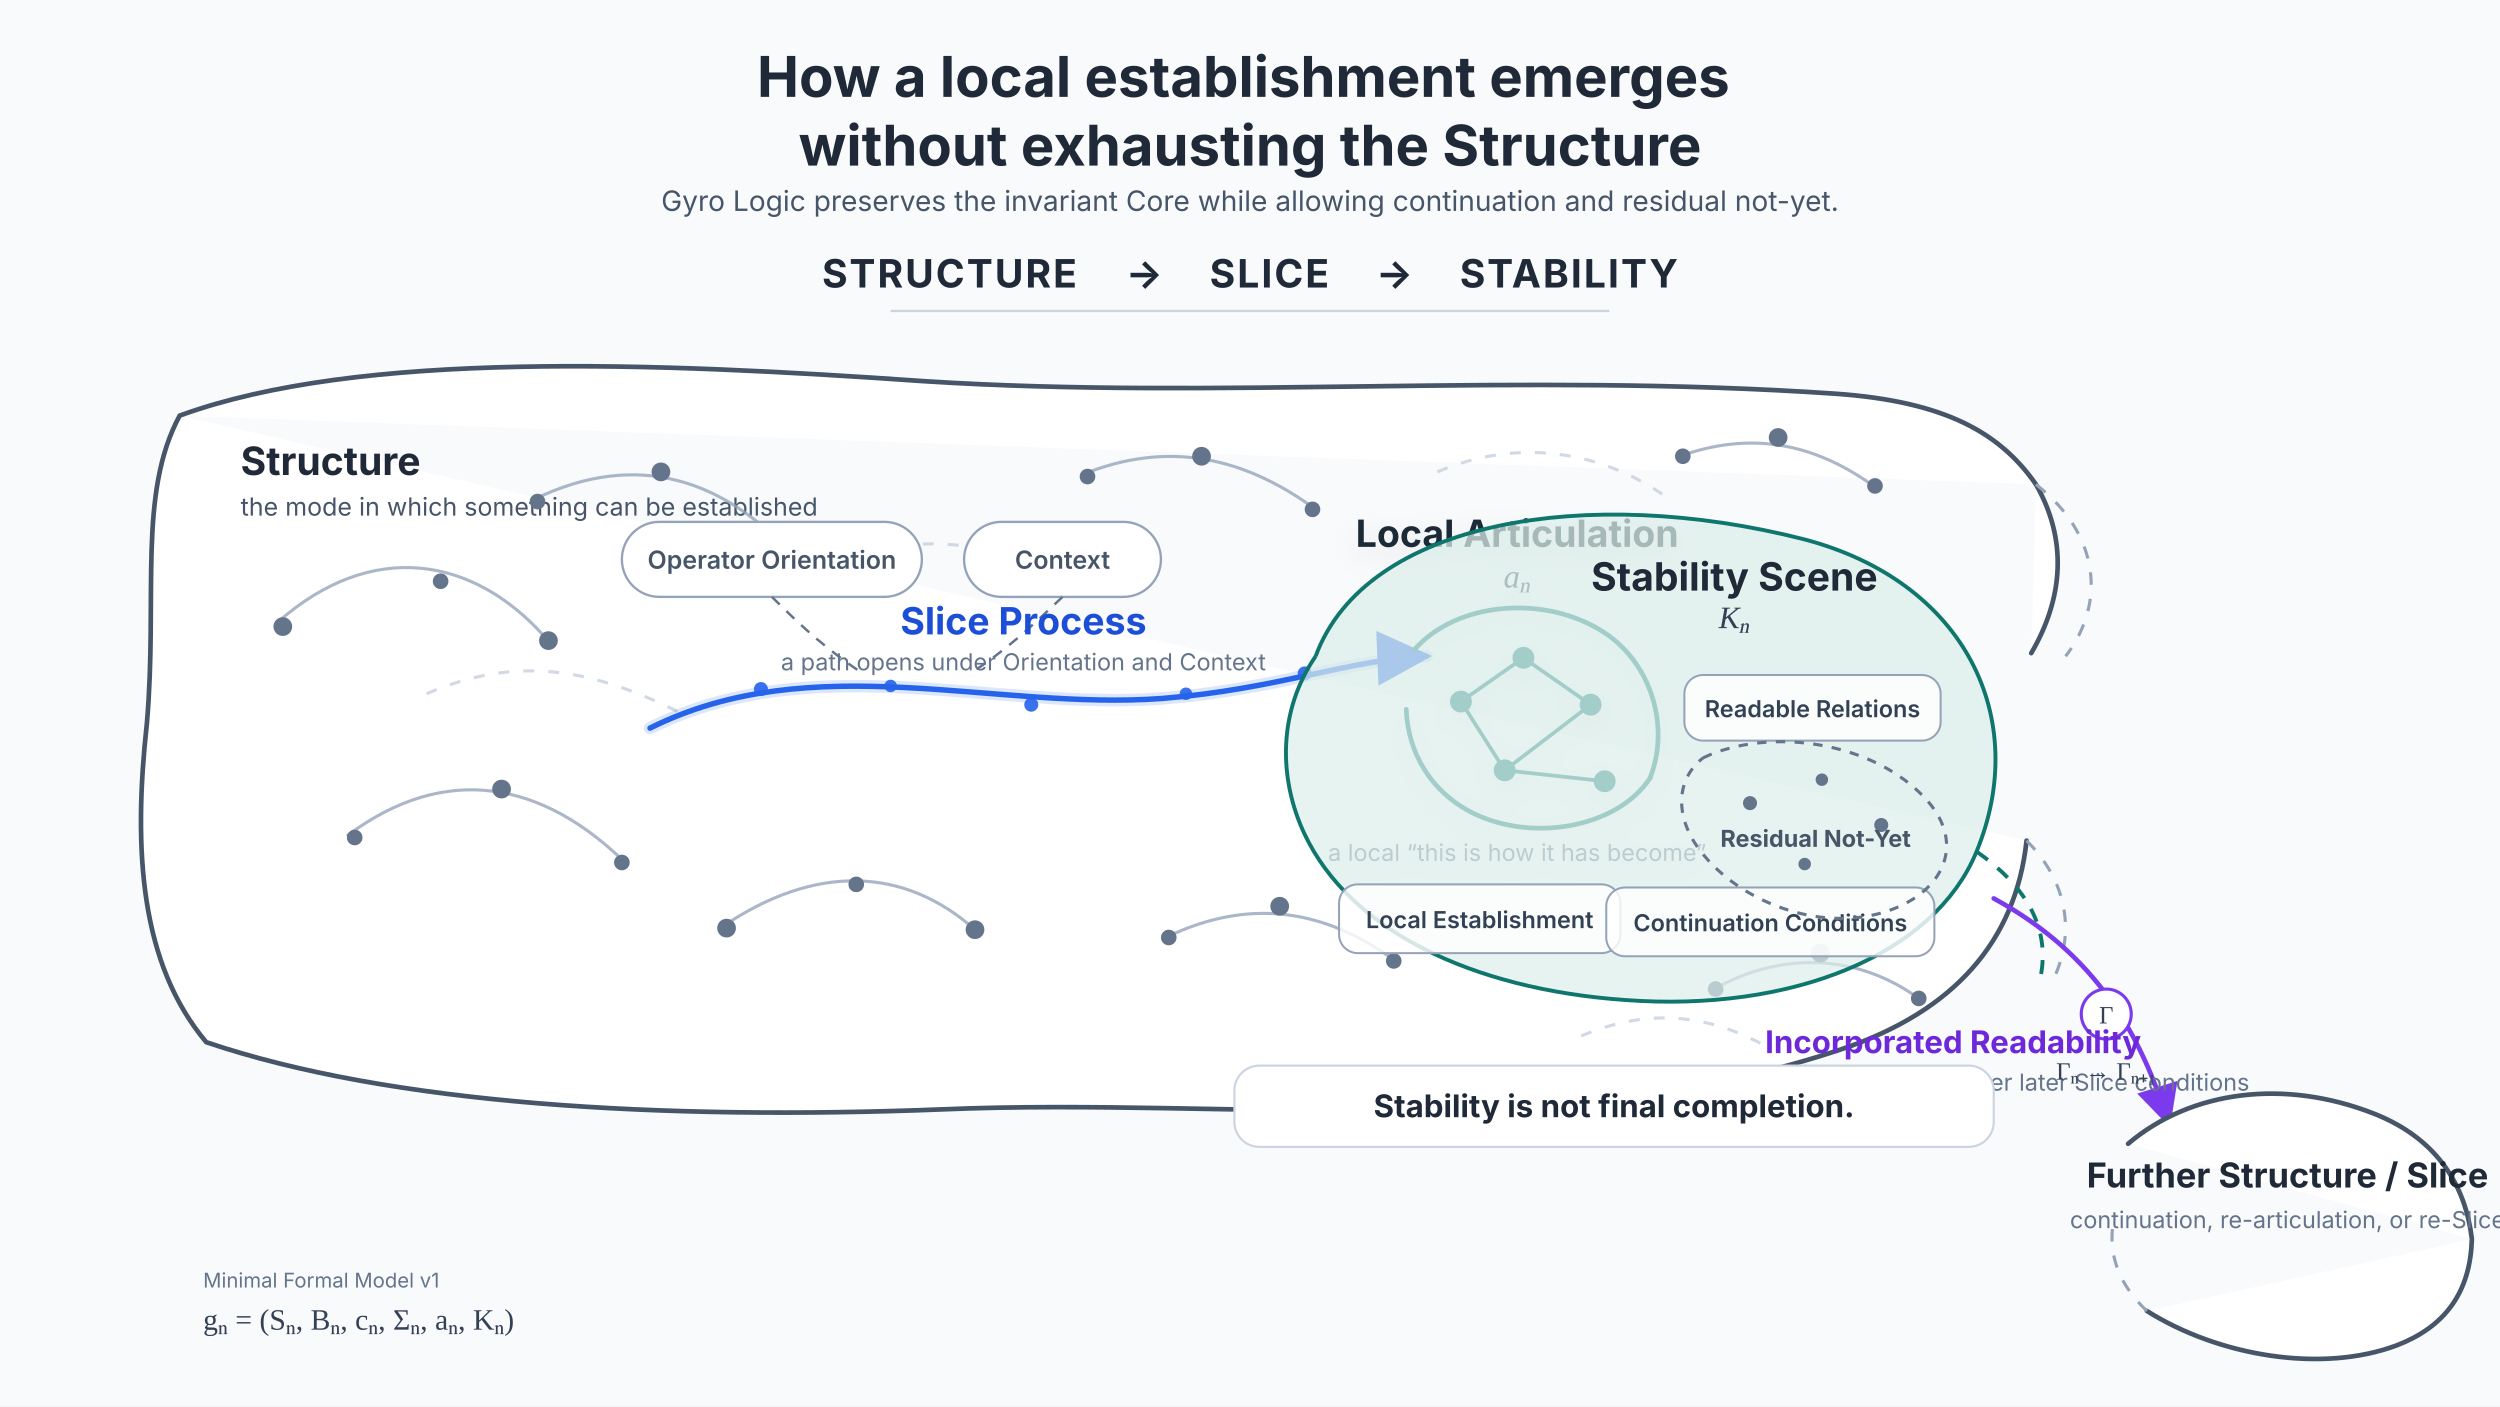
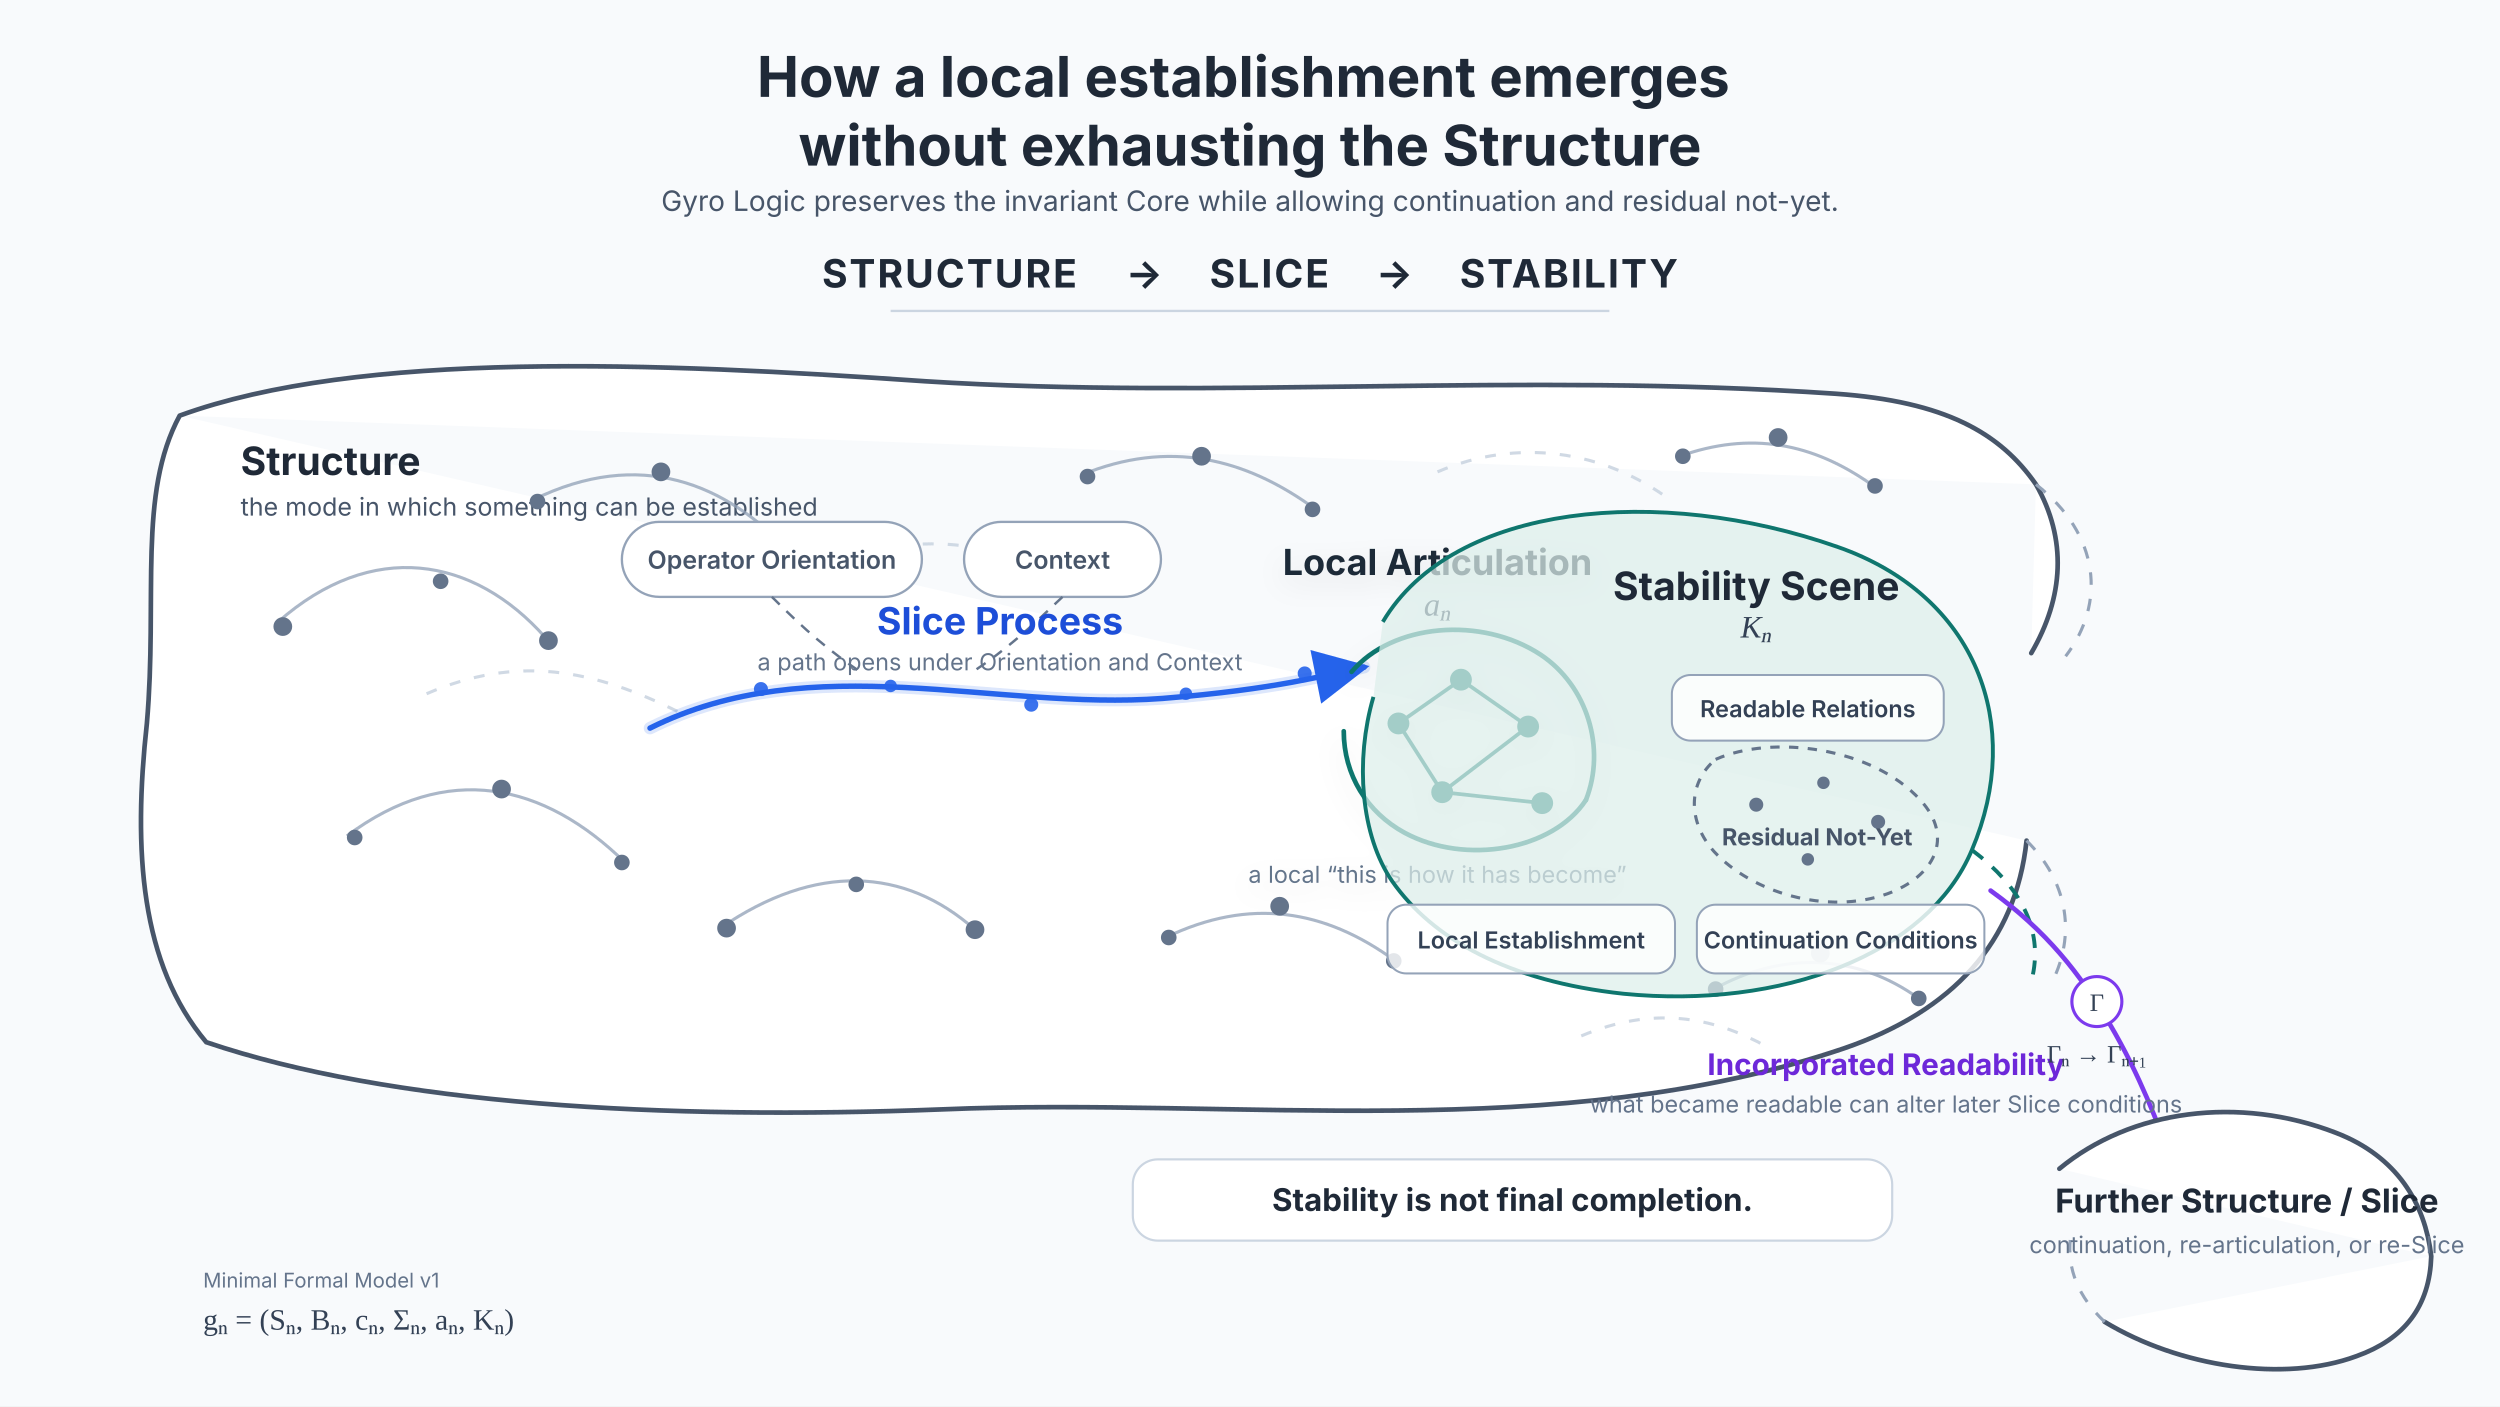
<svg xmlns="http://www.w3.org/2000/svg" width="1600" height="900" viewBox="0 0 1600 900" role="img" aria-labelledby="title desc">
  <defs>
    <marker id="arrow-core" viewBox="0 0 10 10" refX="9" refY="5" markerWidth="9" markerHeight="9" orient="auto-start-reverse">
      <path d="M 0 0 L 10 5 L 0 10 z" fill="#1F2937" />
    </marker>
    <marker id="arrow-slice" viewBox="0 0 10 10" refX="9" refY="5" markerWidth="10" markerHeight="10" orient="auto-start-reverse">
      <path d="M 0 0 L 10 5 L 0 10 z" fill="#2563EB" />
    </marker>
    <marker id="arrow-continuation" viewBox="0 0 10 10" refX="9" refY="5" markerWidth="9" markerHeight="9" orient="auto-start-reverse">
      <path d="M 0 0 L 10 5 L 0 10 z" fill="#7C3AED" />
    </marker>
    <filter id="soft-shadow" x="-20%" y="-20%" width="140%" height="140%">
      <feDropShadow dx="0" dy="6" stdDeviation="9" flood-color="#0F172A" flood-opacity="0.10" />
    </filter>
    <style>
      .sans { font-family: Inter, "Noto Sans", "Helvetica Neue", Arial, sans-serif; fill: #1F2937; }
      .serif { font-family: "STIX Two Math", "Times New Roman", serif; fill: #334155; }
      .label { font-size: 25px; font-weight: 700; }
      .sub { font-size: 16px; font-weight: 400; fill: #475569; }
      .small { font-size: 15px; fill: #64748B; }
      .micro { font-size: 13px; fill: #64748B; }
    </style>
  </defs>
  <g id="background">
    <rect x="0" y="0" width="1600" height="900" fill="#F8FAFC" />
  </g>
  <g id="title" class="sans">
    <text x="800" y="62" text-anchor="middle" font-size="36" font-weight="700">
      <tspan x="800" dy="0">How a local establishment emerges</tspan>
      <tspan x="800" dy="44">without exhausting the Structure</tspan>
    </text>
    <text x="800" y="135" text-anchor="middle" font-size="18" fill="#475569">
      Gyro Logic preserves the invariant Core while allowing continuation and residual not-yet.
    </text>
  </g>
  <g id="core" class="sans">
    <text x="800" y="184" text-anchor="middle" font-size="25" font-weight="750" letter-spacing="1.3">
      STRUCTURE
      <tspan dx="24">→</tspan>
      <tspan dx="24">SLICE</tspan>
      <tspan dx="24">→</tspan>
      <tspan dx="24">STABILITY</tspan>
    </text>
    <line x1="570" y1="199" x2="1030" y2="199" stroke="#CBD5E1" stroke-width="1.5" />
  </g>
  <g id="structure-field">
    <path d="M 115 266              C 230 224, 420 232, 592 244              C 780 256, 970 238, 1175 252              C 1245 257, 1280 277, 1303 310              M 1303 310              C 1323 345, 1321 382, 1300 418              M 1297 538              C 1290 603, 1250 647, 1180 671              C 997 733, 792 702, 603 710              C 424 717, 250 707, 132 667              C 90 617, 85 545, 94 463              C 101 382, 88 316, 115 266" fill="#FFFFFF" stroke="#475569" stroke-width="3" stroke-linecap="round" />
    <path d="M 1303 310 C 1344 342, 1348 386, 1322 420" fill="none" stroke="#94A3B8" stroke-width="2" stroke-dasharray="8 9" />
    <path d="M 1297 538 C 1323 564, 1328 596, 1315 625" fill="none" stroke="#94A3B8" stroke-width="2" stroke-dasharray="8 9" />
    <text class="sans label" x="154" y="304">Structure</text>
    <text class="sans sub" x="154" y="330">the mode in which something can be established</text>
    <g opacity="0.78" stroke="#94A3B8" stroke-width="2" fill="none">
      <path d="M 178 398 C 238 345, 303 356, 349 408" />
      <path d="M 222 535 C 286 487, 348 501, 400 552" />
      <path d="M 341 320 C 410 286, 465 310, 505 353" />
      <path d="M 461 594 C 522 552, 579 555, 624 595" />
      <path d="M 692 304 C 748 281, 797 293, 842 326" />
      <path d="M 746 600 C 800 574, 848 582, 893 615" />
      <path d="M 1075 292 C 1120 276, 1160 283, 1199 311" />
      <path d="M 1097 633 C 1140 609, 1188 610, 1228 639" />
    </g>
    <g fill="#64748B">
      <circle cx="181" cy="401" r="6" />
      <circle cx="282" cy="372" r="5" />
      <circle cx="351" cy="410" r="6" />
      <circle cx="227" cy="536" r="5" />
      <circle cx="321" cy="505" r="6" />
      <circle cx="398" cy="552" r="5" />
      <circle cx="344" cy="321" r="5" />
      <circle cx="423" cy="302" r="6" />
      <circle cx="504" cy="353" r="5" />
      <circle cx="465" cy="594" r="6" />
      <circle cx="548" cy="566" r="5" />
      <circle cx="624" cy="595" r="6" />
      <circle cx="696" cy="305" r="5" />
      <circle cx="769" cy="292" r="6" />
      <circle cx="840" cy="326" r="5" />
      <circle cx="748" cy="600" r="5" />
      <circle cx="819" cy="580" r="6" />
      <circle cx="892" cy="615" r="5" />
      <circle cx="1077" cy="292" r="5" />
      <circle cx="1138" cy="280" r="6" />
      <circle cx="1200" cy="311" r="5" />
      <circle cx="1098" cy="633" r="5" />
      <circle cx="1165" cy="610" r="6" />
      <circle cx="1228" cy="639" r="5" />
    </g>
    <g stroke="#CBD5E1" stroke-width="2" stroke-dasharray="7 9" fill="none" opacity="0.9">
      <path d="M 273 444 C 331 419, 379 428, 435 456" />
      <path d="M 529 364 C 585 337, 639 347, 690 374" />
      <path d="M 920 302 C 971 280, 1026 288, 1069 320" />
      <path d="M 1012 663 C 1057 644, 1095 650, 1131 670" />
    </g>
  </g>
  <g id="orientation-context" class="sans">
    <rect x="398" y="334" width="192" height="48" rx="24" fill="#FFFFFF" stroke="#94A3B8" stroke-width="1.5" />
    <text x="494" y="364" text-anchor="middle" font-size="16" font-weight="600" fill="#475569">Operator Orientation</text>
    <rect x="617" y="334" width="126" height="48" rx="24" fill="#FFFFFF" stroke="#94A3B8" stroke-width="1.5" />
    <text x="680" y="364" text-anchor="middle" font-size="16" font-weight="600" fill="#475569">Context</text>
    <path d="M 494 382 C 516 404, 530 416, 552 431" fill="none" stroke="#64748B" stroke-width="1.6" stroke-dasharray="7 6" />
    <path d="M 680 382 C 659 402, 644 416, 621 431" fill="none" stroke="#64748B" stroke-width="1.6" stroke-dasharray="7 6" />
  </g>
  <g id="slice-process" class="sans">
-     <path d="M 416 466              C 520 414, 637 455, 744 447              C 818 441, 864 422, 913 420" fill="none" stroke="#2563EB" stroke-width="8" stroke-linecap="round" opacity="0.16" />
-     <path d="M 416 466              C 520 414, 637 455, 744 447              C 818 441, 864 422, 913 420" fill="none" stroke="#2563EB" stroke-width="3.5" stroke-linecap="round" marker-end="url(#arrow-slice)" />
+     <path d="M 416 466 C 520 414, 637 455, 744 447 C 818 441, 848 432, 873 427" fill="none" stroke="#2563EB" stroke-width="8" stroke-linecap="round" opacity="0.16" />
+     <path d="M 416 466 C 520 414, 637 455, 744 447 C 818 441, 848 432, 873 427" fill="none" stroke="#2563EB" stroke-width="3.5" stroke-linecap="round" marker-end="url(#arrow-slice)" />
    <g fill="#2563EB" opacity="0.9">
      <circle cx="487" cy="441" r="4.5" />
      <circle cx="570" cy="439" r="4" />
      <circle cx="660" cy="451" r="4.5" />
      <circle cx="759" cy="444" r="4" />
      <circle cx="835" cy="431" r="4.5" />
    </g>
-     <text x="655" y="406" text-anchor="middle" font-size="24" font-weight="700" fill="#1D4ED8">Slice Process</text>
-     <text x="655" y="429" text-anchor="middle" class="small">a path opens under Orientation and Context</text>
+     <text x="640" y="406" text-anchor="middle" font-size="24" font-weight="700" fill="#1D4ED8">Slice Process</text>
+     <text x="640" y="429" text-anchor="middle" class="small">a path opens under Orientation and Context</text>
  </g>
  <g id="local-articulation" filter="url(#soft-shadow)">
-     <path d="M 905 416 C 932 385, 989 380, 1027 405 C 1057 425, 1069 465, 1056 498" fill="none" stroke="#0F766E" stroke-width="3" stroke-linecap="round" />
-     <path d="M 1056 498 C 1035 530, 979 540, 940 519 C 916 506, 901 482, 900 454" fill="none" stroke="#0F766E" stroke-width="3" stroke-linecap="round" />
+     <path d="M 865 430 C 891 399, 948 394, 986 419 C 1016 439, 1028 479, 1015 512" fill="none" stroke="#0F766E" stroke-width="3" stroke-linecap="round" />
+     <path d="M 1015 512 C 994 544, 938 554, 899 533 C 875 520, 860 496, 860 468" fill="none" stroke="#0F766E" stroke-width="3" stroke-linecap="round" />
    <g stroke="#0F766E" stroke-width="2.4" fill="none">
-       <line x1="935" y1="449" x2="975" y2="421" />
-       <line x1="975" y1="421" x2="1018" y2="451" />
-       <line x1="935" y1="449" x2="963" y2="493" />
-       <line x1="963" y1="493" x2="1018" y2="451" />
-       <line x1="963" y1="493" x2="1027" y2="500" />
+       <line x1="895" y1="463" x2="935" y2="435" />
+       <line x1="935" y1="435" x2="978" y2="465" />
+       <line x1="895" y1="463" x2="923" y2="507" />
+       <line x1="923" y1="507" x2="978" y2="465" />
+       <line x1="923" y1="507" x2="987" y2="514" />
    </g>
    <g fill="#0F766E">
-       <circle cx="935" cy="449" r="7" />
-       <circle cx="975" cy="421" r="7" />
-       <circle cx="1018" cy="451" r="7" />
-       <circle cx="963" cy="493" r="7" />
-       <circle cx="1027" cy="500" r="7" />
+       <circle cx="895" cy="463" r="7" />
+       <circle cx="935" cy="435" r="7" />
+       <circle cx="978" cy="465" r="7" />
+       <circle cx="923" cy="507" r="7" />
+       <circle cx="987" cy="514" r="7" />
    </g>
-     <text class="sans" x="971" y="350" text-anchor="middle" font-size="24" font-weight="700" fill="#0F766E">Local Articulation</text>
-     <text class="serif" x="971" y="376" text-anchor="middle" font-size="21" font-style="italic">aₙ</text>
-     <text class="sans small" x="971" y="551" text-anchor="middle">a local “this is how it has become”</text>
+     <text class="sans" x="920" y="368" text-anchor="middle" font-size="23" font-weight="700" fill="#0F766E">Local Articulation</text>
+     <text class="serif" x="920" y="394" text-anchor="middle" font-size="21" font-style="italic">aₙ</text>
+     <text class="sans small" x="920" y="565" text-anchor="middle">a local “this is how it has become”</text>
  </g>
  <g id="stability-scene">
-     <path d="M 842 420              C 874 333, 1016 310, 1154 345              C 1258 372, 1300 460, 1265 545              C 1238 611, 1147 648, 1040 640              C 941 633, 864 595, 835 534              C 818 498, 818 455, 842 420" fill="#DDEFEA" fill-opacity="0.72" stroke="#0F766E" stroke-width="2.5" />
-     <path d="M 1265 545 C 1298 568, 1312 595, 1306 625" fill="none" stroke="#0F766E" stroke-width="2.5" stroke-dasharray="9 8" />
-     <text class="sans" x="1110" y="378" text-anchor="middle" font-size="25" font-weight="700" fill="#0F766E">Stability Scene</text>
-     <text class="serif" x="1110" y="402" text-anchor="middle" font-size="20" font-style="italic">Kₙ</text>
+     <path d="M 885 398              C 930 322, 1062 310, 1176 350              C 1265 381, 1296 464, 1262 544              C 1234 611, 1140 646, 1039 636              C 965 628, 917 601, 891 564              C 871 535, 867 487, 879 446" fill="#DDEFEA" fill-opacity="0.72" stroke="#0F766E" stroke-width="2.5" />
+     <path d="M 1262 544 C 1294 568, 1307 595, 1301 624" fill="none" stroke="#0F766E" stroke-width="2.5" stroke-dasharray="9 8" />
+     <text class="sans" x="1124" y="384" text-anchor="middle" font-size="25" font-weight="700" fill="#0F766E">Stability Scene</text>
+     <text class="serif" x="1124" y="408" text-anchor="middle" font-size="20" font-style="italic">Kₙ</text>
    <g class="sans">
-       <rect x="1078" y="432" width="164" height="42" rx="12" fill="#FFFFFF" fill-opacity="0.82" stroke="#94A3B8" stroke-width="1.3" />
-       <text x="1160" y="459" text-anchor="middle" font-size="15" font-weight="600" fill="#334155">Readable Relations</text>
-       <rect x="857" y="566" width="180" height="44" rx="12" fill="#FFFFFF" fill-opacity="0.82" stroke="#94A3B8" stroke-width="1.3" />
-       <text x="947" y="594" text-anchor="middle" font-size="15" font-weight="600" fill="#334155">Local Establishment</text>
-       <rect x="1028" y="568" width="210" height="44" rx="12" fill="#FFFFFF" fill-opacity="0.82" stroke="#94A3B8" stroke-width="1.3" />
-       <text x="1133" y="596" text-anchor="middle" font-size="15" font-weight="600" fill="#334155">Continuation Conditions</text>
+       <rect x="1070" y="432" width="174" height="42" rx="12" fill="#FFFFFF" fill-opacity="0.82" stroke="#94A3B8" stroke-width="1.3" />
+       <text x="1157" y="459" text-anchor="middle" font-size="15" font-weight="600" fill="#334155">Readable Relations</text>
+       <rect x="888" y="579" width="184" height="44" rx="12" fill="#FFFFFF" fill-opacity="0.82" stroke="#94A3B8" stroke-width="1.3" />
+       <text x="980" y="607" text-anchor="middle" font-size="15" font-weight="600" fill="#334155">Local Establishment</text>
+       <rect x="1086" y="579" width="184" height="44" rx="12" fill="#FFFFFF" fill-opacity="0.82" stroke="#94A3B8" stroke-width="1.3" />
+       <text x="1178" y="607" text-anchor="middle" font-size="15" font-weight="600" fill="#334155">Continuation Conditions</text>
    </g>
  </g>
  <g id="residual-not-yet" class="sans">
-     <path d="M 1090 485 C 1132 465, 1200 474, 1234 513 C 1258 541, 1243 570, 1211 582 C 1169 598, 1117 579, 1091 548 C 1072 526, 1071 500, 1090 485" fill="none" stroke="#64748B" stroke-width="2" stroke-dasharray="6 6" />
+     <path d="M 1098 486 C 1134 470, 1198 478, 1229 512 C 1251 536, 1238 561, 1208 572 C 1169 586, 1121 571, 1097 545 C 1080 526, 1080 501, 1098 486" fill="none" stroke="#64748B" stroke-width="2" stroke-dasharray="6 6" />
    <g fill="#64748B">
-       <circle cx="1120" cy="514" r="4.5" />
-       <circle cx="1166" cy="499" r="4" />
-       <circle cx="1204" cy="528" r="4.5" />
-       <circle cx="1155" cy="553" r="4" />
+       <circle cx="1124" cy="515" r="4.5" />
+       <circle cx="1167" cy="501" r="4" />
+       <circle cx="1202" cy="526" r="4.5" />
+       <circle cx="1157" cy="550" r="4" />
    </g>
-     <text x="1162" y="542" text-anchor="middle" font-size="15" font-weight="700" fill="#475569">Residual Not-Yet</text>
+     <text x="1163" y="541" text-anchor="middle" font-size="15" font-weight="700" fill="#475569">Residual Not-Yet</text>
  </g>
  <g id="incorporated-readability" class="sans">
-     <path d="M 1276 575 C 1342 611, 1370 662, 1388 719" fill="none" stroke="#7C3AED" stroke-width="3" stroke-linecap="round" marker-end="url(#arrow-continuation)" />
-     <circle cx="1348" cy="649" r="16" fill="#FFFFFF" stroke="#7C3AED" stroke-width="2" />
-     <text class="serif" x="1348" y="655" text-anchor="middle" font-size="16">Γ</text>
-     <text x="1250" y="674" text-anchor="middle" font-size="20" font-weight="700" fill="#6D28D9">Incorporated Readability</text>
-     <text x="1250" y="698" text-anchor="middle" class="small">what became readable can alter later Slice conditions</text>
-     <text class="serif" x="1348" y="691" text-anchor="middle" font-size="16">Γₙ → Γₙ₊₁</text>
+     <path d="M 1274 570 C 1310 596, 1331 623, 1350 655 C 1370 689, 1381 719, 1391 746" fill="none" stroke="#7C3AED" stroke-width="3" stroke-linecap="round" marker-end="url(#arrow-continuation)" />
+     <circle cx="1342" cy="641" r="16" fill="#FFFFFF" stroke="#7C3AED" stroke-width="2" />
+     <text class="serif" x="1342" y="647" text-anchor="middle" font-size="16">Γ</text>
+     <text x="1207" y="688" text-anchor="middle" font-size="19" font-weight="700" fill="#6D28D9">Incorporated Readability</text>
+     <text x="1207" y="712" text-anchor="middle" class="small">what became readable can alter later Slice conditions</text>
+     <text class="serif" x="1342" y="680" text-anchor="middle" font-size="16">Γₙ → Γₙ₊₁</text>
  </g>
  <g id="further-structure">
-     <path d="M 1362 732              C 1402 698, 1462 690, 1520 713              C 1560 729, 1578 759, 1582 793              M 1582 793              C 1581 827, 1565 849, 1534 861              C 1486 879, 1420 868, 1374 839" fill="#FFFFFF" stroke="#475569" stroke-width="3" stroke-linecap="round" />
-     <path d="M 1374 839 C 1357 823, 1350 805, 1352 786" fill="none" stroke="#94A3B8" stroke-width="2" stroke-dasharray="8 9" />
-     <text class="sans" x="1464" y="760" text-anchor="middle" font-size="22" font-weight="700" fill="#334155">Further Structure / Slice</text>
-     <text class="sans small" x="1464" y="786" text-anchor="middle">continuation, re-articulation, or re-Slice</text>
+     <path d="M 1318 748              C 1364 710, 1433 701, 1495 725              C 1534 740, 1552 770, 1556 804              M 1556 804              C 1555 836, 1539 857, 1508 868              C 1462 885, 1395 875, 1347 846" fill="#FFFFFF" stroke="#475569" stroke-width="3" stroke-linecap="round" />
+     <path d="M 1347 846 C 1330 830, 1323 812, 1325 793" fill="none" stroke="#94A3B8" stroke-width="2" stroke-dasharray="8 9" />
+     <text class="sans" x="1438" y="776" text-anchor="middle" font-size="21" font-weight="700" fill="#334155">Further Structure / Slice</text>
+     <text class="sans small" x="1438" y="802" text-anchor="middle">continuation, re-articulation, or re-Slice</text>
  </g>
  <g id="notes" class="sans">
-     <rect x="790" y="682" width="486" height="52" rx="16" fill="#FFFFFF" stroke="#CBD5E1" stroke-width="1.4" />
-     <text x="1033" y="715" text-anchor="middle" font-size="20" font-weight="700" fill="#1F2937">Stability is not final completion.</text>
+     <rect x="725" y="742" width="486" height="52" rx="16" fill="#FFFFFF" stroke="#CBD5E1" stroke-width="1.4" />
+     <text x="968" y="775" text-anchor="middle" font-size="20" font-weight="700" fill="#1F2937">Stability is not final completion.</text>
  </g>
  <g id="minimal-formal-model">
    <text class="sans micro" x="130" y="824">Minimal Formal Model v1</text>
    <text class="serif" x="130" y="851" font-size="19">gₙ = (Sₙ, Bₙ, cₙ, Σₙ, aₙ, Kₙ)</text>
  </g>
</svg>
